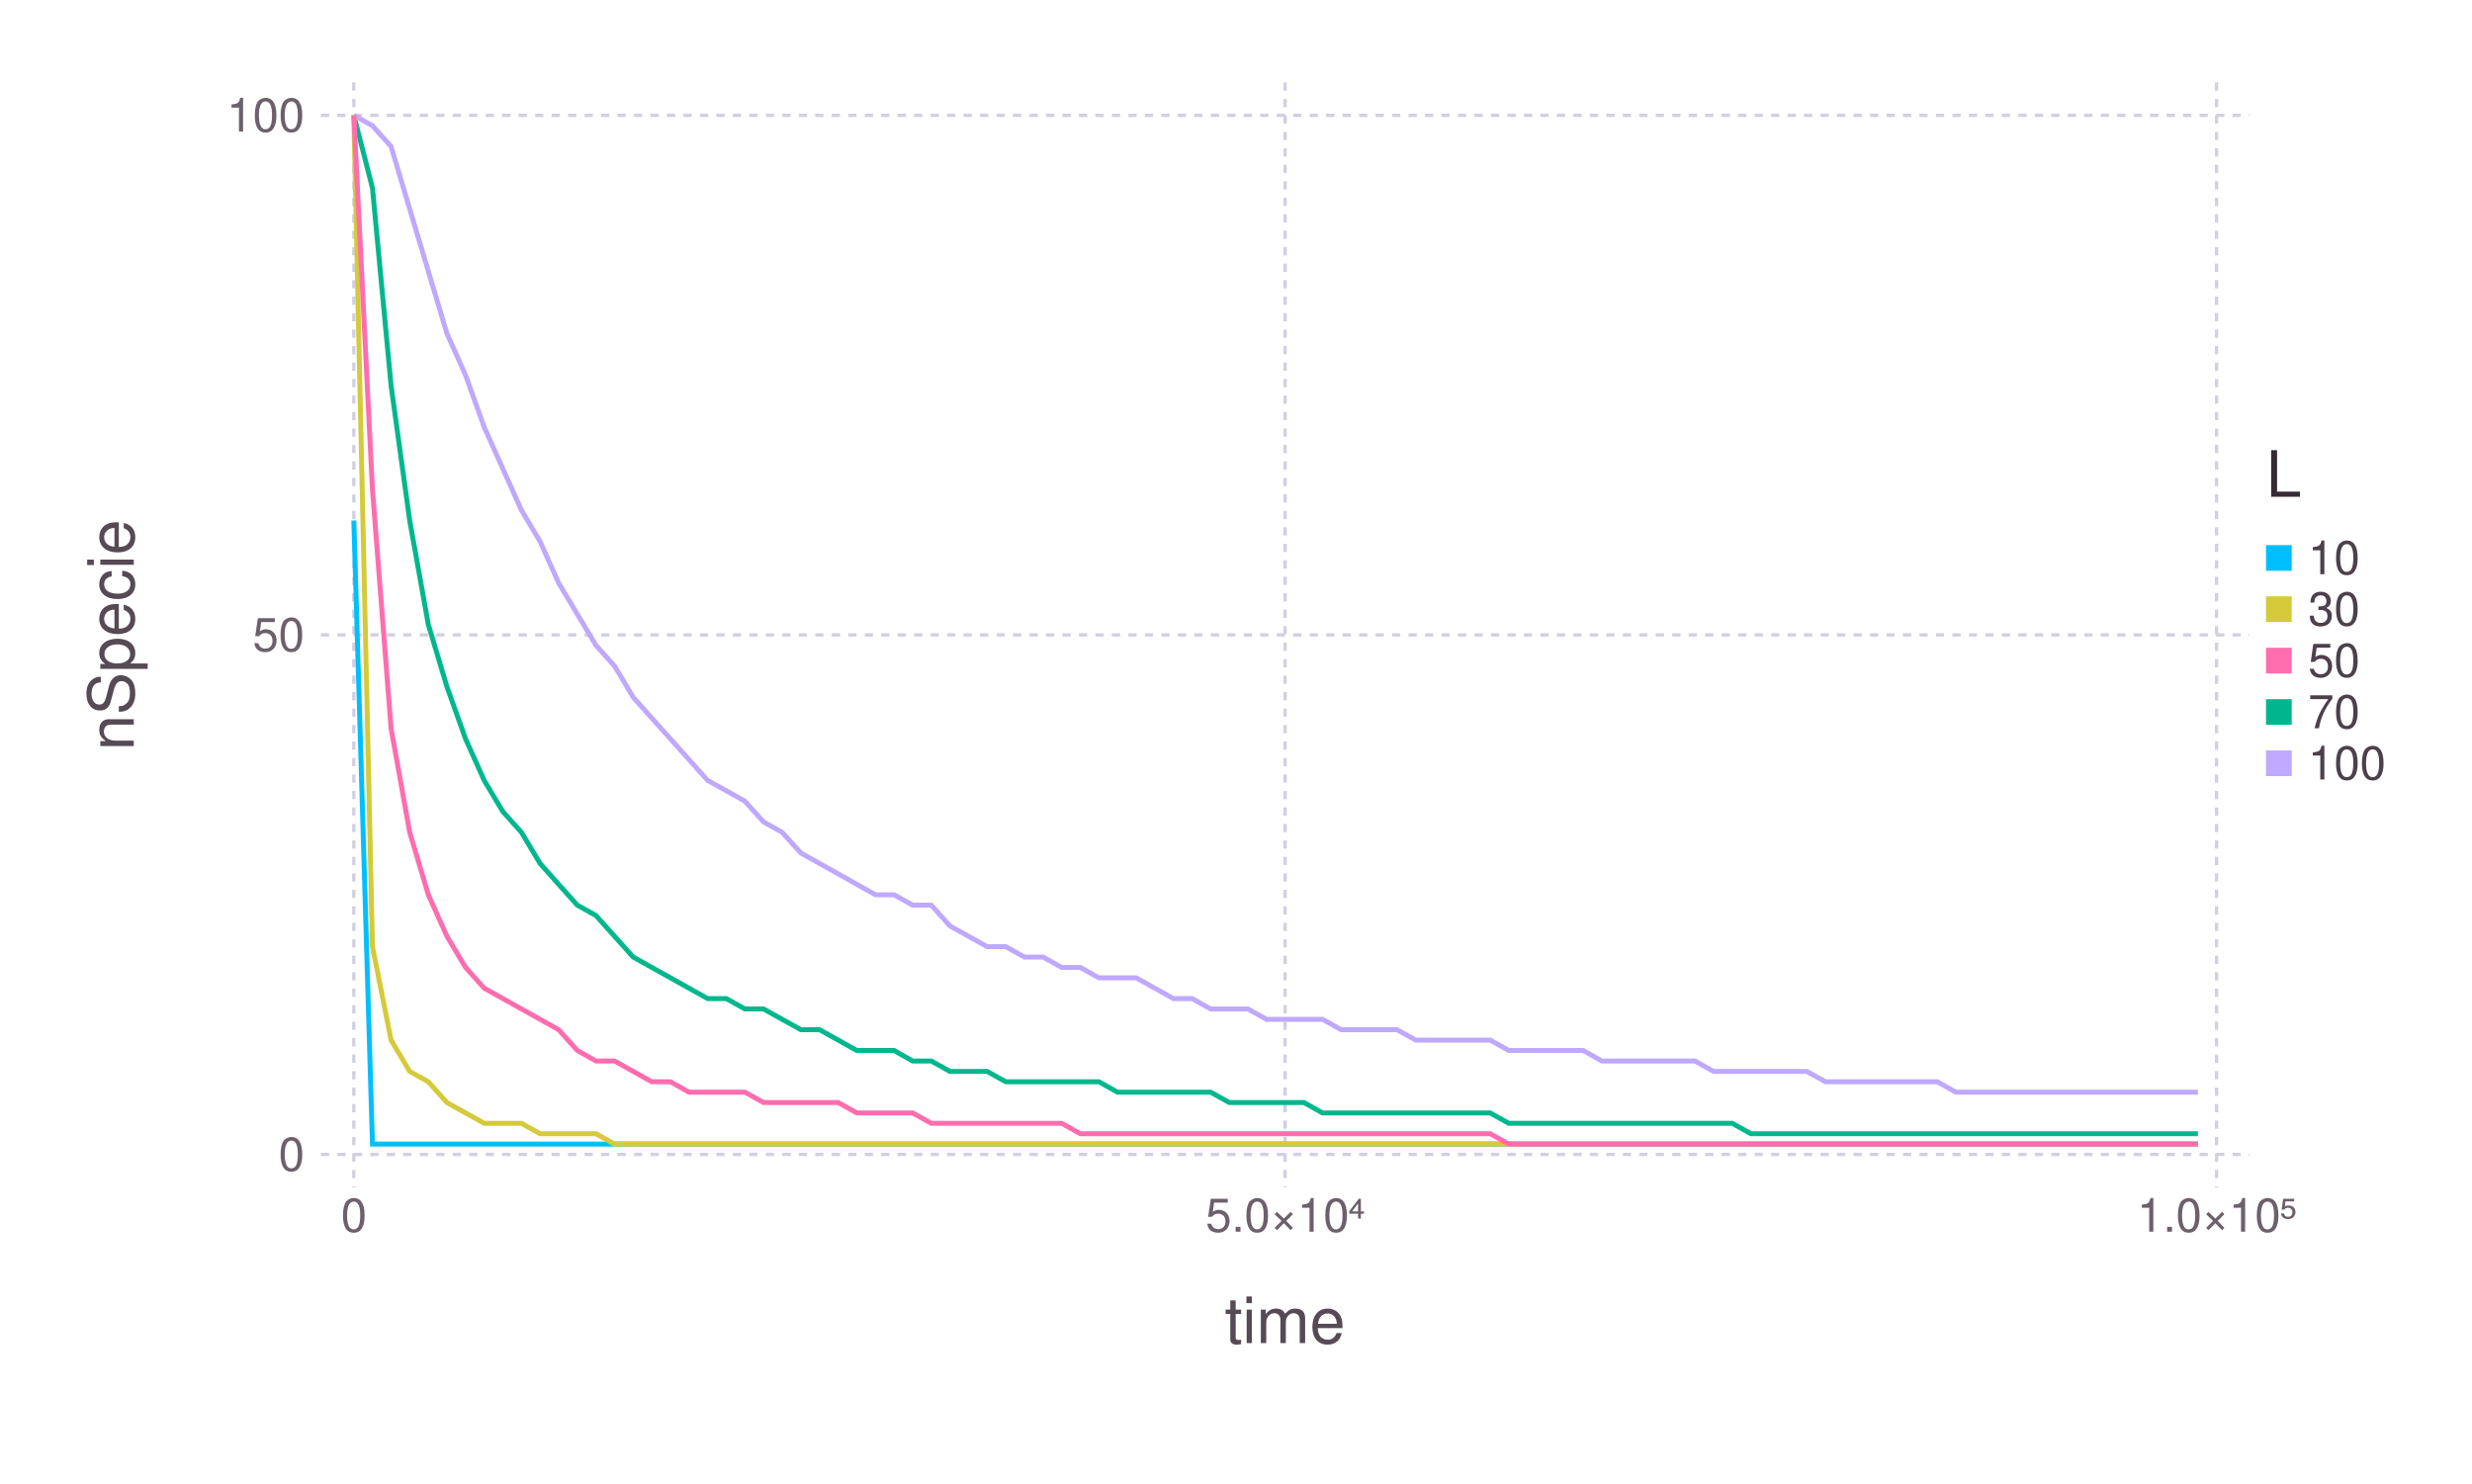
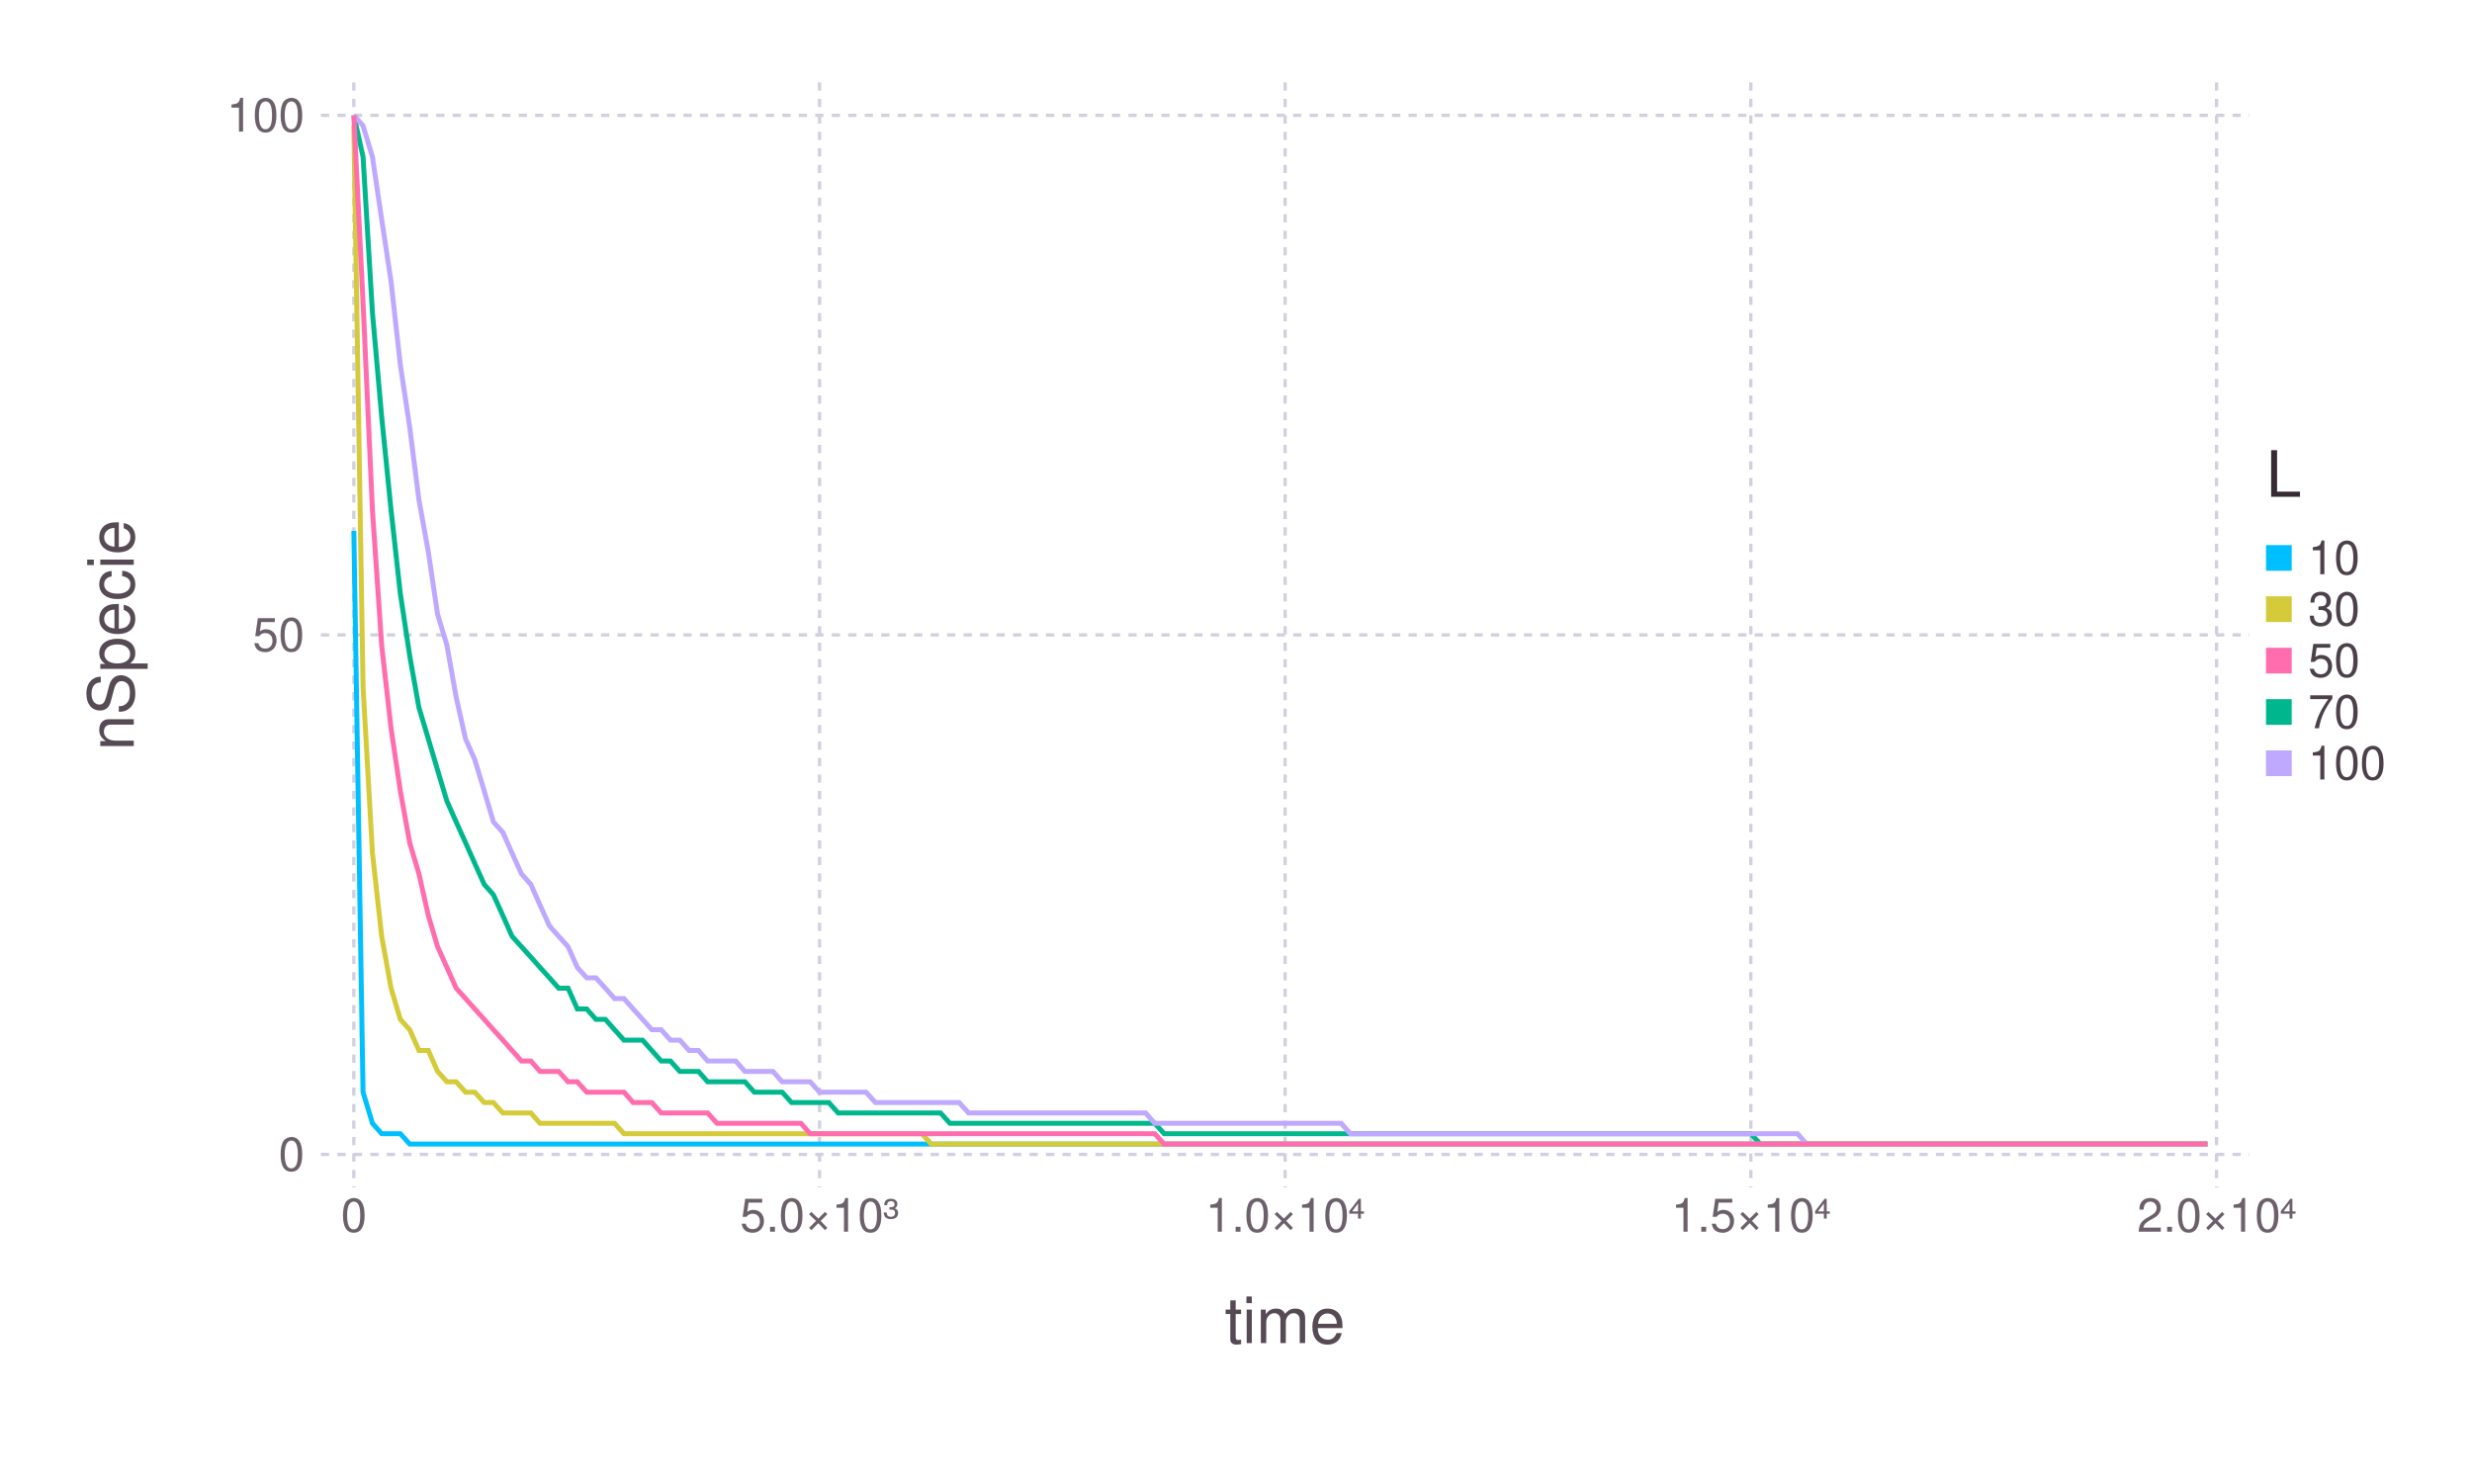
<svg xmlns="http://www.w3.org/2000/svg" version="1.2" width="150mm" height="90mm" viewBox="0 0 150 90" stroke="none" fill="#000000" stroke-width="0.3" font-size="3.88">
-   <g class="plotroot xscalable yscalable" id="img-5db082cb-1">
-     <g font-size="3.88" font-family="'PT Sans','Helvetica Neue','Helvetica',sans-serif" fill="#564A55" stroke="#000000" stroke-opacity="0.000" id="img-5db082cb-2">
+   <g class="plotroot xscalable yscalable" id="img-1b90472e-1">
+     <g font-size="3.88" font-family="'PT Sans','Helvetica Neue','Helvetica',sans-serif" fill="#564A55" stroke="#000000" stroke-opacity="0.000" id="img-1b90472e-2">
      <text x="77.98" y="79.18" text-anchor="middle" dy="0.6em">time</text>
    </g>
-     <g class="guide xlabels" font-size="2.82" font-family="'PT Sans Caption','Helvetica Neue','Helvetica',sans-serif" fill="#6C606B" id="img-5db082cb-3">
+     <g class="guide xlabels" font-size="2.82" font-family="'PT Sans Caption','Helvetica Neue','Helvetica',sans-serif" fill="#6C606B" id="img-1b90472e-3">
      <text x="21.47" y="73.06" text-anchor="middle" dy="0.6em">0</text>
-       <text x="77.98" y="73.06" text-anchor="middle" dy="0.6em">5.0×10⁴</text>
-       <text x="134.5" y="73.06" text-anchor="middle" dy="0.6em">1.0×10⁵</text>
+       <text x="49.73" y="73.06" text-anchor="middle" dy="0.6em">5.0×10³</text>
+       <text x="77.98" y="73.06" text-anchor="middle" dy="0.6em">1.0×10⁴</text>
+       <text x="106.24" y="73.06" text-anchor="middle" dy="0.6em">1.5×10⁴</text>
+       <text x="134.5" y="73.06" text-anchor="middle" dy="0.6em">2.0×10⁴</text>
    </g>
-     <g class="guide colorkey" id="img-5db082cb-4">
-       <g fill="#4C404B" font-size="2.82" font-family="'PT Sans','Helvetica Neue','Helvetica',sans-serif" id="img-5db082cb-5">
-         <text x="140.06" y="33.86" dy="0.35em" id="img-5db082cb-6" class="color_10">10</text>
-         <text x="140.06" y="36.97" dy="0.35em" id="img-5db082cb-7" class="color_30">30</text>
-         <text x="140.06" y="40.09" dy="0.35em" id="img-5db082cb-8" class="color_50">50</text>
-         <text x="140.06" y="43.21" dy="0.35em" id="img-5db082cb-9" class="color_70">70</text>
-         <text x="140.06" y="46.32" dy="0.35em" id="img-5db082cb-10" class="color_100">100</text>
+     <g class="guide colorkey" id="img-1b90472e-4">
+       <g fill="#4C404B" font-size="2.82" font-family="'PT Sans','Helvetica Neue','Helvetica',sans-serif" id="img-1b90472e-5">
+         <text x="140.06" y="33.86" dy="0.35em" id="img-1b90472e-6" class="color_10">10</text>
+         <text x="140.06" y="36.97" dy="0.35em" id="img-1b90472e-7" class="color_30">30</text>
+         <text x="140.06" y="40.09" dy="0.35em" id="img-1b90472e-8" class="color_50">50</text>
+         <text x="140.06" y="43.21" dy="0.35em" id="img-1b90472e-9" class="color_70">70</text>
+         <text x="140.06" y="46.32" dy="0.35em" id="img-1b90472e-10" class="color_100">100</text>
      </g>
-       <g stroke="#000000" stroke-opacity="0.000" id="img-5db082cb-11">
-         <rect x="137.5" y="33.08" width="1.56" height="1.56" id="img-5db082cb-12" fill="#00BFFF" class="color_10" />
-         <rect x="137.5" y="36.19" width="1.56" height="1.56" id="img-5db082cb-13" fill="#D4CA3A" class="color_30" />
-         <rect x="137.5" y="39.31" width="1.56" height="1.56" id="img-5db082cb-14" fill="#FF6DAE" class="color_50" />
-         <rect x="137.5" y="42.43" width="1.56" height="1.56" id="img-5db082cb-15" fill="#00B78D" class="color_70" />
-         <rect x="137.5" y="45.54" width="1.56" height="1.56" id="img-5db082cb-16" fill="#BEA9FF" class="color_100" />
+       <g stroke="#000000" stroke-opacity="0.000" id="img-1b90472e-11">
+         <rect x="137.5" y="33.08" width="1.56" height="1.56" id="img-1b90472e-12" fill="#00BFFF" class="color_10" />
+         <rect x="137.5" y="36.19" width="1.56" height="1.56" id="img-1b90472e-13" fill="#D4CA3A" class="color_30" />
+         <rect x="137.5" y="39.31" width="1.56" height="1.56" id="img-1b90472e-14" fill="#FF6DAE" class="color_50" />
+         <rect x="137.5" y="42.43" width="1.56" height="1.56" id="img-1b90472e-15" fill="#00B78D" class="color_70" />
+         <rect x="137.5" y="45.54" width="1.56" height="1.56" id="img-1b90472e-16" fill="#BEA9FF" class="color_100" />
      </g>
-       <g fill="#362A35" font-size="3.88" font-family="'PT Sans','Helvetica Neue','Helvetica',sans-serif" stroke="#000000" stroke-opacity="0.000" id="img-5db082cb-17">
-         <text x="137.5" y="30.15" id="img-5db082cb-18">L</text>
+       <g fill="#362A35" font-size="3.88" font-family="'PT Sans','Helvetica Neue','Helvetica',sans-serif" stroke="#000000" stroke-opacity="0.000" id="img-1b90472e-17">
+         <text x="137.5" y="30.15" id="img-1b90472e-18">L</text>
      </g>
    </g>
-     <g clip-path="url(#img-5db082cb-19)">
-       <g id="img-5db082cb-20">
-         <g pointer-events="visible" opacity="1" fill="#000000" fill-opacity="0.000" stroke="#000000" stroke-opacity="0.000" class="guide background" id="img-5db082cb-21">
-           <rect x="19.47" y="5" width="117.04" height="67.06" id="img-5db082cb-22" />
+     <g clip-path="url(#img-1b90472e-19)">
+       <g id="img-1b90472e-20">
+         <g pointer-events="visible" opacity="1" fill="#000000" fill-opacity="0.000" stroke="#000000" stroke-opacity="0.000" class="guide background" id="img-1b90472e-21">
+           <rect x="19.47" y="5" width="117.04" height="67.06" id="img-1b90472e-22" />
        </g>
-         <g class="guide ygridlines xfixed" stroke-dasharray="0.5,0.5" stroke-width="0.2" stroke="#D0D0E0" id="img-5db082cb-23">
-           <path fill="none" d="M19.47,70.06 L 136.5 70.06" id="img-5db082cb-24" />
-           <path fill="none" d="M19.47,38.53 L 136.5 38.53" id="img-5db082cb-25" />
-           <path fill="none" d="M19.47,7 L 136.5 7" id="img-5db082cb-26" />
+         <g class="guide ygridlines xfixed" stroke-dasharray="0.5,0.5" stroke-width="0.2" stroke="#D0D0E0" id="img-1b90472e-23">
+           <path fill="none" d="M19.47,70.06 L 136.5 70.06" id="img-1b90472e-24" />
+           <path fill="none" d="M19.47,38.53 L 136.5 38.53" id="img-1b90472e-25" />
+           <path fill="none" d="M19.47,7 L 136.5 7" id="img-1b90472e-26" />
        </g>
-         <g class="guide xgridlines yfixed" stroke-dasharray="0.5,0.5" stroke-width="0.2" stroke="#D0D0E0" id="img-5db082cb-27">
-           <path fill="none" d="M21.47,5 L 21.47 72.06" id="img-5db082cb-28" />
-           <path fill="none" d="M77.98,5 L 77.98 72.06" id="img-5db082cb-29" />
-           <path fill="none" d="M134.5,5 L 134.5 72.06" id="img-5db082cb-30" />
+         <g class="guide xgridlines yfixed" stroke-dasharray="0.5,0.5" stroke-width="0.2" stroke="#D0D0E0" id="img-1b90472e-27">
+           <path fill="none" d="M21.47,5 L 21.47 72.06" id="img-1b90472e-28" />
+           <path fill="none" d="M49.73,5 L 49.73 72.06" id="img-1b90472e-29" />
+           <path fill="none" d="M77.98,5 L 77.98 72.06" id="img-1b90472e-30" />
+           <path fill="none" d="M106.24,5 L 106.24 72.06" id="img-1b90472e-31" />
+           <path fill="none" d="M134.5,5 L 134.5 72.06" id="img-1b90472e-32" />
        </g>
-         <g class="plotpanel" id="img-5db082cb-31">
-           <g stroke-width="0.3" fill="#000000" fill-opacity="0.000" stroke-dasharray="none" id="img-5db082cb-32">
-             <path fill="none" d="M21.47,7 L 22.6 11.41 23.73 23.4 24.86 31.59 25.99 37.9 27.12 41.68 28.25 44.84 29.38 47.36 30.51 49.25 31.64 50.51 32.77 52.4 33.9 53.67 35.03 54.93 36.16 55.56 37.29 56.82 38.42 58.08 39.55 58.71 40.68 59.34 41.81 59.97 42.94 60.6 44.07 60.6 45.2 61.23 46.33 61.23 47.46 61.86 48.6 62.49 49.73 62.49 50.86 63.12 51.99 63.75 53.12 63.75 54.25 63.75 55.38 64.39 56.51 64.39 57.64 65.02 58.77 65.02 59.9 65.02 61.03 65.65 62.16 65.65 63.29 65.65 64.42 65.65 65.55 65.65 66.68 65.65 67.81 66.28 68.94 66.28 70.07 66.28 71.2 66.28 72.33 66.28 73.46 66.28 74.59 66.91 75.72 66.91 76.85 66.91 77.98 66.91 79.12 66.91 80.25 67.54 81.38 67.54 82.51 67.54 83.64 67.54 84.77 67.54 85.9 67.54 87.03 67.54 88.16 67.54 89.29 67.54 90.42 67.54 91.55 68.17 92.68 68.17 93.81 68.17 94.94 68.17 96.07 68.17 97.2 68.17 98.33 68.17 99.46 68.17 100.59 68.17 101.72 68.17 102.85 68.17 103.98 68.17 105.11 68.17 106.24 68.8 107.37 68.8 108.5 68.8 109.63 68.8 110.77 68.8 111.9 68.8 113.03 68.8 114.16 68.8 115.29 68.8 116.42 68.8 117.55 68.8 118.68 68.8 119.81 68.8 120.94 68.8 122.07 68.8 123.2 68.8 124.33 68.8 125.46 68.8 126.59 68.8 127.72 68.8 128.85 68.8 129.98 68.8 131.11 68.8 132.24 68.8 133.37 68.8" id="img-5db082cb-33" stroke="#00B78D" class="geometry color_70" />
-             <path fill="none" d="M21.47,31.59 L 22.6 69.43 23.73 69.43 24.86 69.43 25.99 69.43 27.12 69.43 28.25 69.43 29.38 69.43 30.51 69.43 31.64 69.43 32.77 69.43 33.9 69.43 35.03 69.43 36.16 69.43 37.29 69.43 38.42 69.43 39.55 69.43 40.68 69.43 41.81 69.43 42.94 69.43 44.07 69.43 45.2 69.43 46.33 69.43 47.46 69.43 48.6 69.43 49.73 69.43 50.86 69.43 51.99 69.43 53.12 69.43 54.25 69.43 55.38 69.43 56.51 69.43 57.64 69.43 58.77 69.43 59.9 69.43 61.03 69.43 62.16 69.43 63.29 69.43 64.42 69.43 65.55 69.43 66.68 69.43 67.81 69.43 68.94 69.43 70.07 69.43 71.2 69.43 72.33 69.43 73.46 69.43 74.59 69.43 75.72 69.43 76.85 69.43 77.98 69.43 79.12 69.43 80.25 69.43 81.38 69.43 82.51 69.43 83.64 69.43 84.77 69.43 85.9 69.43 87.03 69.43 88.16 69.43 89.29 69.43 90.42 69.43 91.55 69.43 92.68 69.43 93.81 69.43 94.94 69.43 96.07 69.43 97.2 69.43 98.33 69.43 99.46 69.43 100.59 69.43 101.72 69.43 102.85 69.43 103.98 69.43 105.11 69.43 106.24 69.43 107.37 69.43 108.5 69.43 109.63 69.43 110.77 69.43 111.9 69.43 113.03 69.43 114.16 69.43 115.29 69.43 116.42 69.43 117.55 69.43 118.68 69.43 119.81 69.43 120.94 69.43 122.07 69.43 123.2 69.43 124.33 69.43 125.46 69.43 126.59 69.43 127.72 69.43 128.85 69.43 129.98 69.43 131.11 69.43 132.24 69.43 133.37 69.43" id="img-5db082cb-34" stroke="#00BFFF" class="geometry color_10" />
-             <path fill="none" d="M21.47,7 L 22.6 7.63 23.73 8.89 24.86 12.68 25.99 16.46 27.12 20.24 28.25 22.77 29.38 25.92 30.51 28.44 31.64 30.96 32.77 32.86 33.9 35.38 35.03 37.27 36.16 39.16 37.29 40.42 38.42 42.31 39.55 43.58 40.68 44.84 41.81 46.1 42.94 47.36 44.07 47.99 45.2 48.62 46.33 49.88 47.46 50.51 48.6 51.77 49.73 52.4 50.86 53.03 51.99 53.67 53.12 54.3 54.25 54.3 55.38 54.93 56.51 54.93 57.64 56.19 58.77 56.82 59.9 57.45 61.03 57.45 62.16 58.08 63.29 58.08 64.42 58.71 65.55 58.71 66.68 59.34 67.81 59.34 68.94 59.34 70.07 59.97 71.2 60.6 72.33 60.6 73.46 61.23 74.59 61.23 75.72 61.23 76.85 61.86 77.98 61.86 79.12 61.86 80.25 61.86 81.38 62.49 82.51 62.49 83.64 62.49 84.77 62.49 85.9 63.12 87.03 63.12 88.16 63.12 89.29 63.12 90.42 63.12 91.55 63.75 92.68 63.75 93.81 63.75 94.94 63.75 96.07 63.75 97.2 64.39 98.33 64.39 99.46 64.39 100.59 64.39 101.72 64.39 102.85 64.39 103.98 65.02 105.11 65.02 106.24 65.02 107.37 65.02 108.5 65.02 109.63 65.02 110.77 65.65 111.9 65.65 113.03 65.65 114.16 65.65 115.29 65.65 116.42 65.65 117.55 65.65 118.68 66.28 119.81 66.28 120.94 66.28 122.07 66.28 123.2 66.28 124.33 66.28 125.46 66.28 126.59 66.28 127.72 66.28 128.85 66.28 129.98 66.28 131.11 66.28 132.24 66.28 133.37 66.28" id="img-5db082cb-35" stroke="#BEA9FF" class="geometry color_100" />
-             <path fill="none" d="M21.47,7 L 22.6 57.45 23.73 63.12 24.86 65.02 25.99 65.65 27.12 66.91 28.25 67.54 29.38 68.17 30.51 68.17 31.64 68.17 32.77 68.8 33.9 68.8 35.03 68.8 36.16 68.8 37.29 69.43 38.42 69.43 39.55 69.43 40.68 69.43 41.81 69.43 42.94 69.43 44.07 69.43 45.2 69.43 46.33 69.43 47.46 69.43 48.6 69.43 49.73 69.43 50.86 69.43 51.99 69.43 53.12 69.43 54.25 69.43 55.38 69.43 56.51 69.43 57.64 69.43 58.77 69.43 59.9 69.43 61.03 69.43 62.16 69.43 63.29 69.43 64.42 69.43 65.55 69.43 66.68 69.43 67.81 69.43 68.94 69.43 70.07 69.43 71.2 69.43 72.33 69.43 73.46 69.43 74.59 69.43 75.72 69.43 76.85 69.43 77.98 69.43 79.12 69.43 80.25 69.43 81.38 69.43 82.51 69.43 83.64 69.43 84.77 69.43 85.9 69.43 87.03 69.43 88.16 69.43 89.29 69.43 90.42 69.43 91.55 69.43 92.68 69.43 93.81 69.43 94.94 69.43 96.07 69.43 97.2 69.43 98.33 69.43 99.46 69.43 100.59 69.43 101.72 69.43 102.85 69.43 103.98 69.43 105.11 69.43 106.24 69.43 107.37 69.43 108.5 69.43 109.63 69.43 110.77 69.43 111.9 69.43 113.03 69.43 114.16 69.43 115.29 69.43 116.42 69.43 117.55 69.43 118.68 69.43 119.81 69.43 120.94 69.43 122.07 69.43 123.2 69.43 124.33 69.43 125.46 69.43 126.59 69.43 127.72 69.43 128.85 69.43 129.98 69.43 131.11 69.43 132.24 69.43 133.37 69.43" id="img-5db082cb-36" stroke="#D4CA3A" class="geometry color_30" />
-             <path fill="none" d="M21.47,7 L 22.6 29.7 23.73 44.21 24.86 50.51 25.99 54.3 27.12 56.82 28.25 58.71 29.38 59.97 30.51 60.6 31.64 61.23 32.77 61.86 33.9 62.49 35.03 63.75 36.16 64.39 37.29 64.39 38.42 65.02 39.55 65.65 40.68 65.65 41.81 66.28 42.94 66.28 44.07 66.28 45.2 66.28 46.33 66.91 47.46 66.91 48.6 66.91 49.73 66.91 50.86 66.91 51.99 67.54 53.12 67.54 54.25 67.54 55.38 67.54 56.51 68.17 57.64 68.17 58.77 68.17 59.9 68.17 61.03 68.17 62.16 68.17 63.29 68.17 64.42 68.17 65.55 68.8 66.68 68.8 67.81 68.8 68.94 68.8 70.07 68.8 71.2 68.8 72.33 68.8 73.46 68.8 74.59 68.8 75.72 68.8 76.85 68.8 77.98 68.8 79.12 68.8 80.25 68.8 81.38 68.8 82.51 68.8 83.64 68.8 84.77 68.8 85.9 68.8 87.03 68.8 88.16 68.8 89.29 68.8 90.42 68.8 91.55 69.43 92.68 69.43 93.81 69.43 94.94 69.43 96.07 69.43 97.2 69.43 98.33 69.43 99.46 69.43 100.59 69.43 101.72 69.43 102.85 69.43 103.98 69.43 105.11 69.43 106.24 69.43 107.37 69.43 108.5 69.43 109.63 69.43 110.77 69.43 111.9 69.43 113.03 69.43 114.16 69.43 115.29 69.43 116.42 69.43 117.55 69.43 118.68 69.43 119.81 69.43 120.94 69.43 122.07 69.43 123.2 69.43 124.33 69.43 125.46 69.43 126.59 69.43 127.72 69.43 128.85 69.43 129.98 69.43 131.11 69.43 132.24 69.43 133.37 69.43" id="img-5db082cb-37" stroke="#FF6DAE" class="geometry color_50" />
+         <g class="plotpanel" id="img-1b90472e-33">
+           <g stroke-width="0.3" fill="#000000" fill-opacity="0.000" stroke-dasharray="none" id="img-1b90472e-34">
+             <path fill="none" d="M21.47,7 L 22.03 9.52 22.6 18.98 23.16 25.29 23.73 30.96 24.29 36.01 24.86 39.79 25.42 42.94 25.99 44.84 26.55 46.73 27.12 48.62 27.68 49.88 28.25 51.14 28.81 52.4 29.38 53.67 29.94 54.3 30.51 55.56 31.07 56.82 31.64 57.45 32.21 58.08 32.77 58.71 33.34 59.34 33.9 59.97 34.47 59.97 35.03 61.23 35.6 61.23 36.16 61.86 36.73 61.86 37.29 62.49 37.86 63.12 38.42 63.12 38.99 63.12 39.55 63.75 40.12 64.39 40.68 64.39 41.25 65.02 41.81 65.02 42.38 65.02 42.94 65.65 43.51 65.65 44.07 65.65 44.64 65.65 45.2 65.65 45.77 66.28 46.33 66.28 46.9 66.28 47.46 66.28 48.03 66.91 48.6 66.91 49.16 66.91 49.73 66.91 50.29 66.91 50.86 67.54 51.42 67.54 51.99 67.54 52.55 67.54 53.12 67.54 53.68 67.54 54.25 67.54 54.81 67.54 55.38 67.54 55.94 67.54 56.51 67.54 57.07 67.54 57.64 68.17 58.2 68.17 58.77 68.17 59.33 68.17 59.9 68.17 60.46 68.17 61.03 68.17 61.59 68.17 62.16 68.17 62.72 68.17 63.29 68.17 63.86 68.17 64.42 68.17 64.99 68.17 65.55 68.17 66.12 68.17 66.68 68.17 67.25 68.17 67.81 68.17 68.38 68.17 68.94 68.17 69.51 68.17 70.07 68.17 70.64 68.8 71.2 68.8 71.77 68.8 72.33 68.8 72.9 68.8 73.46 68.8 74.03 68.8 74.59 68.8 75.16 68.8 75.72 68.8 76.29 68.8 76.85 68.8 77.42 68.8 77.98 68.8 78.55 68.8 79.12 68.8 79.68 68.8 80.25 68.8 80.81 68.8 81.38 68.8 81.94 68.8 82.51 68.8 83.07 68.8 83.64 68.8 84.2 68.8 84.77 68.8 85.33 68.8 85.9 68.8 86.46 68.8 87.03 68.8 87.59 68.8 88.16 68.8 88.72 68.8 89.29 68.8 89.85 68.8 90.42 68.8 90.98 68.8 91.55 68.8 92.11 68.8 92.68 68.8 93.24 68.8 93.81 68.8 94.37 68.8 94.94 68.8 95.51 68.8 96.07 68.8 96.64 68.8 97.2 68.8 97.77 68.8 98.33 68.8 98.9 68.8 99.46 68.8 100.03 68.8 100.59 68.8 101.16 68.8 101.72 68.8 102.29 68.8 102.85 68.8 103.42 68.8 103.98 68.8 104.55 68.8 105.11 68.8 105.68 68.8 106.24 68.8 106.81 69.43 107.37 69.43 107.94 69.43 108.5 69.43 109.07 69.43 109.63 69.43 110.2 69.43 110.77 69.43 111.33 69.43 111.9 69.43 112.46 69.43 113.03 69.43 113.59 69.43 114.16 69.43 114.72 69.43 115.29 69.43 115.85 69.43 116.42 69.43 116.98 69.43 117.55 69.43 118.11 69.43 118.68 69.43 119.24 69.43 119.81 69.43 120.37 69.43 120.94 69.43 121.5 69.43 122.07 69.43 122.63 69.43 123.2 69.43 123.76 69.43 124.33 69.43 124.89 69.43 125.46 69.43 126.03 69.43 126.59 69.43 127.16 69.43 127.72 69.43 128.29 69.43 128.85 69.43 129.42 69.43 129.98 69.43 130.55 69.43 131.11 69.43 131.68 69.43 132.24 69.43 132.81 69.43 133.37 69.43 133.94 69.43" id="img-1b90472e-35" stroke="#00B78D" class="geometry color_70" />
+             <path fill="none" d="M21.47,32.22 L 22.03 66.28 22.6 68.17 23.16 68.8 23.73 68.8 24.29 68.8 24.86 69.43 25.42 69.43 25.99 69.43 26.55 69.43 27.12 69.43 27.68 69.43 28.25 69.43 28.81 69.43 29.38 69.43 29.94 69.43 30.51 69.43 31.07 69.43 31.64 69.43 32.21 69.43 32.77 69.43 33.34 69.43 33.9 69.43 34.47 69.43 35.03 69.43 35.6 69.43 36.16 69.43 36.73 69.43 37.29 69.43 37.86 69.43 38.42 69.43 38.99 69.43 39.55 69.43 40.12 69.43 40.68 69.43 41.25 69.43 41.81 69.43 42.38 69.43 42.94 69.43 43.51 69.43 44.07 69.43 44.64 69.43 45.2 69.43 45.77 69.43 46.33 69.43 46.9 69.43 47.46 69.43 48.03 69.43 48.6 69.43 49.16 69.43 49.73 69.43 50.29 69.43 50.86 69.43 51.42 69.43 51.99 69.43 52.55 69.43 53.12 69.43 53.68 69.43 54.25 69.43 54.81 69.43 55.38 69.43 55.94 69.43 56.51 69.43 57.07 69.43 57.64 69.43 58.2 69.43 58.77 69.43 59.33 69.43 59.9 69.43 60.46 69.43 61.03 69.43 61.59 69.43 62.16 69.43 62.72 69.43 63.29 69.43 63.86 69.43 64.42 69.43 64.99 69.43 65.55 69.43 66.12 69.43 66.68 69.43 67.25 69.43 67.81 69.43 68.38 69.43 68.94 69.43 69.51 69.43 70.07 69.43 70.64 69.43 71.2 69.43 71.77 69.43 72.33 69.43 72.9 69.43 73.46 69.43 74.03 69.43 74.59 69.43 75.16 69.43 75.72 69.43 76.29 69.43 76.85 69.43 77.42 69.43 77.98 69.43 78.55 69.43 79.12 69.43 79.68 69.43 80.25 69.43 80.81 69.43 81.38 69.43 81.94 69.43 82.51 69.43 83.07 69.43 83.64 69.43 84.2 69.43 84.77 69.43 85.33 69.43 85.9 69.43 86.46 69.43 87.03 69.43 87.59 69.43 88.16 69.43 88.72 69.43 89.29 69.43 89.85 69.43 90.42 69.43 90.98 69.43 91.55 69.43 92.11 69.43 92.68 69.43 93.24 69.43 93.81 69.43 94.37 69.43 94.94 69.43 95.51 69.43 96.07 69.43 96.64 69.43 97.2 69.43 97.77 69.43 98.33 69.43 98.9 69.43 99.46 69.43 100.03 69.43 100.59 69.43 101.16 69.43 101.72 69.43 102.29 69.43 102.85 69.43 103.42 69.43 103.98 69.43 104.55 69.43 105.11 69.43 105.68 69.43 106.24 69.43 106.81 69.43 107.37 69.43 107.94 69.43 108.5 69.43 109.07 69.43 109.63 69.43 110.2 69.43 110.77 69.43 111.33 69.43 111.9 69.43 112.46 69.43 113.03 69.43 113.59 69.43 114.16 69.43 114.72 69.43 115.29 69.43 115.85 69.43 116.42 69.43 116.98 69.43 117.55 69.43 118.11 69.43 118.68 69.43 119.24 69.43 119.81 69.43 120.37 69.43 120.94 69.43 121.5 69.43 122.07 69.43 122.63 69.43 123.2 69.43 123.76 69.43 124.33 69.43 124.89 69.43 125.46 69.43 126.03 69.43 126.59 69.43 127.16 69.43 127.72 69.43 128.29 69.43 128.85 69.43 129.42 69.43 129.98 69.43 130.55 69.43 131.11 69.43 131.68 69.43 132.24 69.43 132.81 69.43 133.37 69.43 133.94 69.43" id="img-1b90472e-36" stroke="#00BFFF" class="geometry color_10" />
+             <path fill="none" d="M21.47,7 L 22.03 7.63 22.6 9.52 23.16 13.31 23.73 17.09 24.29 22.13 24.86 25.92 25.42 30.33 25.99 33.49 26.55 37.27 27.12 39.16 27.68 42.31 28.25 44.84 28.81 46.1 29.38 47.99 29.94 49.88 30.51 50.51 31.07 51.77 31.64 53.03 32.21 53.67 32.77 54.93 33.34 56.19 33.9 56.82 34.47 57.45 35.03 58.71 35.6 59.34 36.16 59.34 36.73 59.97 37.29 60.6 37.86 60.6 38.42 61.23 38.99 61.86 39.55 62.49 40.12 62.49 40.68 63.12 41.25 63.12 41.81 63.75 42.38 63.75 42.94 64.39 43.51 64.39 44.07 64.39 44.64 64.39 45.2 65.02 45.77 65.02 46.33 65.02 46.9 65.02 47.46 65.65 48.03 65.65 48.6 65.65 49.16 65.65 49.73 66.28 50.29 66.28 50.86 66.28 51.42 66.28 51.99 66.28 52.55 66.28 53.12 66.91 53.68 66.91 54.25 66.91 54.81 66.91 55.38 66.91 55.94 66.91 56.51 66.91 57.07 66.91 57.64 66.91 58.2 66.91 58.77 67.54 59.33 67.54 59.9 67.54 60.46 67.54 61.03 67.54 61.59 67.54 62.16 67.54 62.72 67.54 63.29 67.54 63.86 67.54 64.42 67.54 64.99 67.54 65.55 67.54 66.12 67.54 66.68 67.54 67.25 67.54 67.81 67.54 68.38 67.54 68.94 67.54 69.51 67.54 70.07 68.17 70.64 68.17 71.2 68.17 71.77 68.17 72.33 68.17 72.9 68.17 73.46 68.17 74.03 68.17 74.59 68.17 75.16 68.17 75.72 68.17 76.29 68.17 76.85 68.17 77.42 68.17 77.98 68.17 78.55 68.17 79.12 68.17 79.68 68.17 80.25 68.17 80.81 68.17 81.38 68.17 81.94 68.8 82.51 68.8 83.07 68.8 83.64 68.8 84.2 68.8 84.77 68.8 85.33 68.8 85.9 68.8 86.46 68.8 87.03 68.8 87.59 68.8 88.16 68.8 88.72 68.8 89.29 68.8 89.85 68.8 90.42 68.8 90.98 68.8 91.55 68.8 92.11 68.8 92.68 68.8 93.24 68.8 93.81 68.8 94.37 68.8 94.94 68.8 95.51 68.8 96.07 68.8 96.64 68.8 97.2 68.8 97.77 68.8 98.33 68.8 98.9 68.8 99.46 68.8 100.03 68.8 100.59 68.8 101.16 68.8 101.72 68.8 102.29 68.8 102.85 68.8 103.42 68.8 103.98 68.8 104.55 68.8 105.11 68.8 105.68 68.8 106.24 68.8 106.81 68.8 107.37 68.8 107.94 68.8 108.5 68.8 109.07 68.8 109.63 69.43 110.2 69.43 110.77 69.43 111.33 69.43 111.9 69.43 112.46 69.43 113.03 69.43 113.59 69.43 114.16 69.43 114.72 69.43 115.29 69.43 115.85 69.43 116.42 69.43 116.98 69.43 117.55 69.43 118.11 69.43 118.68 69.43 119.24 69.43 119.81 69.43 120.37 69.43 120.94 69.43 121.5 69.43 122.07 69.43 122.63 69.43 123.2 69.43 123.76 69.43 124.33 69.43 124.89 69.43 125.46 69.43 126.03 69.43 126.59 69.43 127.16 69.43 127.72 69.43 128.29 69.43 128.85 69.43 129.42 69.43 129.98 69.43 130.55 69.43 131.11 69.43 131.68 69.43 132.24 69.43 132.81 69.43 133.37 69.43 133.94 69.43" id="img-1b90472e-37" stroke="#BEA9FF" class="geometry color_100" />
+             <path fill="none" d="M21.47,7.63 L 22.03 41.68 22.6 51.77 23.16 56.82 23.73 59.97 24.29 61.86 24.86 62.49 25.42 63.75 25.99 63.75 26.55 65.02 27.12 65.65 27.68 65.65 28.25 66.28 28.81 66.28 29.38 66.91 29.94 66.91 30.51 67.54 31.07 67.54 31.64 67.54 32.21 67.54 32.77 68.17 33.34 68.17 33.9 68.17 34.47 68.17 35.03 68.17 35.6 68.17 36.16 68.17 36.73 68.17 37.29 68.17 37.86 68.8 38.42 68.8 38.99 68.8 39.55 68.8 40.12 68.8 40.68 68.8 41.25 68.8 41.81 68.8 42.38 68.8 42.94 68.8 43.51 68.8 44.07 68.8 44.64 68.8 45.2 68.8 45.77 68.8 46.33 68.8 46.9 68.8 47.46 68.8 48.03 68.8 48.6 68.8 49.16 68.8 49.73 68.8 50.29 68.8 50.86 68.8 51.42 68.8 51.99 68.8 52.55 68.8 53.12 68.8 53.68 68.8 54.25 68.8 54.81 68.8 55.38 68.8 55.94 68.8 56.51 69.43 57.07 69.43 57.64 69.43 58.2 69.43 58.77 69.43 59.33 69.43 59.9 69.43 60.46 69.43 61.03 69.43 61.59 69.43 62.16 69.43 62.72 69.43 63.29 69.43 63.86 69.43 64.42 69.43 64.99 69.43 65.55 69.43 66.12 69.43 66.68 69.43 67.25 69.43 67.81 69.43 68.38 69.43 68.94 69.43 69.51 69.43 70.07 69.43 70.64 69.43 71.2 69.43 71.77 69.43 72.33 69.43 72.9 69.43 73.46 69.43 74.03 69.43 74.59 69.43 75.16 69.43 75.72 69.43 76.29 69.43 76.85 69.43 77.42 69.43 77.98 69.43 78.55 69.43 79.12 69.43 79.68 69.43 80.25 69.43 80.81 69.43 81.38 69.43 81.94 69.43 82.51 69.43 83.07 69.43 83.64 69.43 84.2 69.43 84.77 69.43 85.33 69.43 85.9 69.43 86.46 69.43 87.03 69.43 87.59 69.43 88.16 69.43 88.72 69.43 89.29 69.43 89.85 69.43 90.42 69.43 90.98 69.43 91.55 69.43 92.11 69.43 92.68 69.43 93.24 69.43 93.81 69.43 94.37 69.43 94.94 69.43 95.51 69.43 96.07 69.43 96.64 69.43 97.2 69.43 97.77 69.43 98.33 69.43 98.9 69.43 99.46 69.43 100.03 69.43 100.59 69.43 101.16 69.43 101.72 69.43 102.29 69.43 102.85 69.43 103.42 69.43 103.98 69.43 104.55 69.43 105.11 69.43 105.68 69.43 106.24 69.43 106.81 69.43 107.37 69.43 107.94 69.43 108.5 69.43 109.07 69.43 109.63 69.43 110.2 69.43 110.77 69.43 111.33 69.43 111.9 69.43 112.46 69.43 113.03 69.43 113.59 69.43 114.16 69.43 114.72 69.43 115.29 69.43 115.85 69.43 116.42 69.43 116.98 69.43 117.55 69.43 118.11 69.43 118.68 69.43 119.24 69.43 119.81 69.43 120.37 69.43 120.94 69.43 121.5 69.43 122.07 69.43 122.63 69.43 123.2 69.43 123.76 69.43 124.33 69.43 124.89 69.43 125.46 69.43 126.03 69.43 126.59 69.43 127.16 69.43 127.72 69.43 128.29 69.43 128.85 69.43 129.42 69.43 129.98 69.43 130.55 69.43 131.11 69.43 131.68 69.43 132.24 69.43 132.81 69.43 133.37 69.43 133.94 69.43" id="img-1b90472e-38" stroke="#D4CA3A" class="geometry color_30" />
+             <path fill="none" d="M21.47,7 L 22.03 18.35 22.6 30.96 23.16 39.16 23.73 44.21 24.29 47.99 24.86 51.14 25.42 53.03 25.99 55.56 26.55 57.45 27.12 58.71 27.68 59.97 28.25 60.6 28.81 61.23 29.38 61.86 29.94 62.49 30.51 63.12 31.07 63.75 31.64 64.39 32.21 64.39 32.77 65.02 33.34 65.02 33.9 65.02 34.47 65.65 35.03 65.65 35.6 66.28 36.16 66.28 36.73 66.28 37.29 66.28 37.86 66.28 38.42 66.91 38.99 66.91 39.55 66.91 40.12 67.54 40.68 67.54 41.25 67.54 41.81 67.54 42.38 67.54 42.94 67.54 43.51 68.17 44.07 68.17 44.64 68.17 45.2 68.17 45.77 68.17 46.33 68.17 46.9 68.17 47.46 68.17 48.03 68.17 48.6 68.17 49.16 68.8 49.73 68.8 50.29 68.8 50.86 68.8 51.42 68.8 51.99 68.8 52.55 68.8 53.12 68.8 53.68 68.8 54.25 68.8 54.81 68.8 55.38 68.8 55.94 68.8 56.51 68.8 57.07 68.8 57.64 68.8 58.2 68.8 58.77 68.8 59.33 68.8 59.9 68.8 60.46 68.8 61.03 68.8 61.59 68.8 62.16 68.8 62.72 68.8 63.29 68.8 63.86 68.8 64.42 68.8 64.99 68.8 65.55 68.8 66.12 68.8 66.68 68.8 67.25 68.8 67.81 68.8 68.38 68.8 68.94 68.8 69.51 68.8 70.07 68.8 70.64 69.43 71.2 69.43 71.77 69.43 72.33 69.43 72.9 69.43 73.46 69.43 74.03 69.43 74.59 69.43 75.16 69.43 75.72 69.43 76.29 69.43 76.85 69.43 77.42 69.43 77.98 69.43 78.55 69.43 79.12 69.43 79.68 69.43 80.25 69.43 80.81 69.43 81.38 69.43 81.94 69.43 82.51 69.43 83.07 69.43 83.64 69.43 84.2 69.43 84.77 69.43 85.33 69.43 85.9 69.43 86.46 69.43 87.03 69.43 87.59 69.43 88.16 69.43 88.72 69.43 89.29 69.43 89.85 69.43 90.42 69.43 90.98 69.43 91.55 69.43 92.11 69.43 92.68 69.43 93.24 69.43 93.81 69.43 94.37 69.43 94.94 69.43 95.51 69.43 96.07 69.43 96.64 69.43 97.2 69.43 97.77 69.43 98.33 69.43 98.9 69.43 99.46 69.43 100.03 69.43 100.59 69.43 101.16 69.43 101.72 69.43 102.29 69.43 102.85 69.43 103.42 69.43 103.98 69.43 104.55 69.43 105.11 69.43 105.68 69.43 106.24 69.43 106.81 69.43 107.37 69.43 107.94 69.43 108.5 69.43 109.07 69.43 109.63 69.43 110.2 69.43 110.77 69.43 111.33 69.43 111.9 69.43 112.46 69.43 113.03 69.43 113.59 69.43 114.16 69.43 114.72 69.43 115.29 69.43 115.85 69.43 116.42 69.43 116.98 69.43 117.55 69.43 118.11 69.43 118.68 69.43 119.24 69.43 119.81 69.43 120.37 69.43 120.94 69.43 121.5 69.43 122.07 69.43 122.63 69.43 123.2 69.43 123.76 69.43 124.33 69.43 124.89 69.43 125.46 69.43 126.03 69.43 126.59 69.43 127.16 69.43 127.72 69.43 128.29 69.43 128.85 69.43 129.42 69.43 129.98 69.43 130.55 69.43 131.11 69.43 131.68 69.43 132.24 69.43 132.81 69.43 133.37 69.43 133.94 69.43" id="img-1b90472e-39" stroke="#FF6DAE" class="geometry color_50" />
          </g>
        </g>
      </g>
    </g>
-     <g class="guide ylabels" font-size="2.82" font-family="'PT Sans Caption','Helvetica Neue','Helvetica',sans-serif" fill="#6C606B" id="img-5db082cb-38">
-       <text x="18.47" y="70.06" text-anchor="end" dy="0.35em" id="img-5db082cb-39">0</text>
-       <text x="18.47" y="38.53" text-anchor="end" dy="0.35em" id="img-5db082cb-40">50</text>
-       <text x="18.47" y="7" text-anchor="end" dy="0.35em" id="img-5db082cb-41">100</text>
+     <g class="guide ylabels" font-size="2.82" font-family="'PT Sans Caption','Helvetica Neue','Helvetica',sans-serif" fill="#6C606B" id="img-1b90472e-40">
+       <text x="18.47" y="70.06" text-anchor="end" dy="0.35em" id="img-1b90472e-41">0</text>
+       <text x="18.47" y="38.53" text-anchor="end" dy="0.35em" id="img-1b90472e-42">50</text>
+       <text x="18.47" y="7" text-anchor="end" dy="0.35em" id="img-1b90472e-43">100</text>
    </g>
-     <g font-size="3.88" font-family="'PT Sans','Helvetica Neue','Helvetica',sans-serif" fill="#564A55" stroke="#000000" stroke-opacity="0.000" id="img-5db082cb-42">
-       <text x="8.76" y="36.53" text-anchor="middle" dy="0.35em" transform="rotate(-90, 8.76, 38.53)" id="img-5db082cb-43">nSpecie</text>
+     <g font-size="3.88" font-family="'PT Sans','Helvetica Neue','Helvetica',sans-serif" fill="#564A55" stroke="#000000" stroke-opacity="0.000" id="img-1b90472e-44">
+       <text x="8.76" y="36.53" text-anchor="middle" dy="0.35em" transform="rotate(-90, 8.76, 38.53)" id="img-1b90472e-45">nSpecie</text>
    </g>
  </g>
  <defs>
-     <clipPath id="img-5db082cb-19">
+     <clipPath id="img-1b90472e-19">
      <path d="M19.47,5 L 136.5 5 136.5 72.06 19.47 72.06" />
    </clipPath>
  </defs>
</svg>
